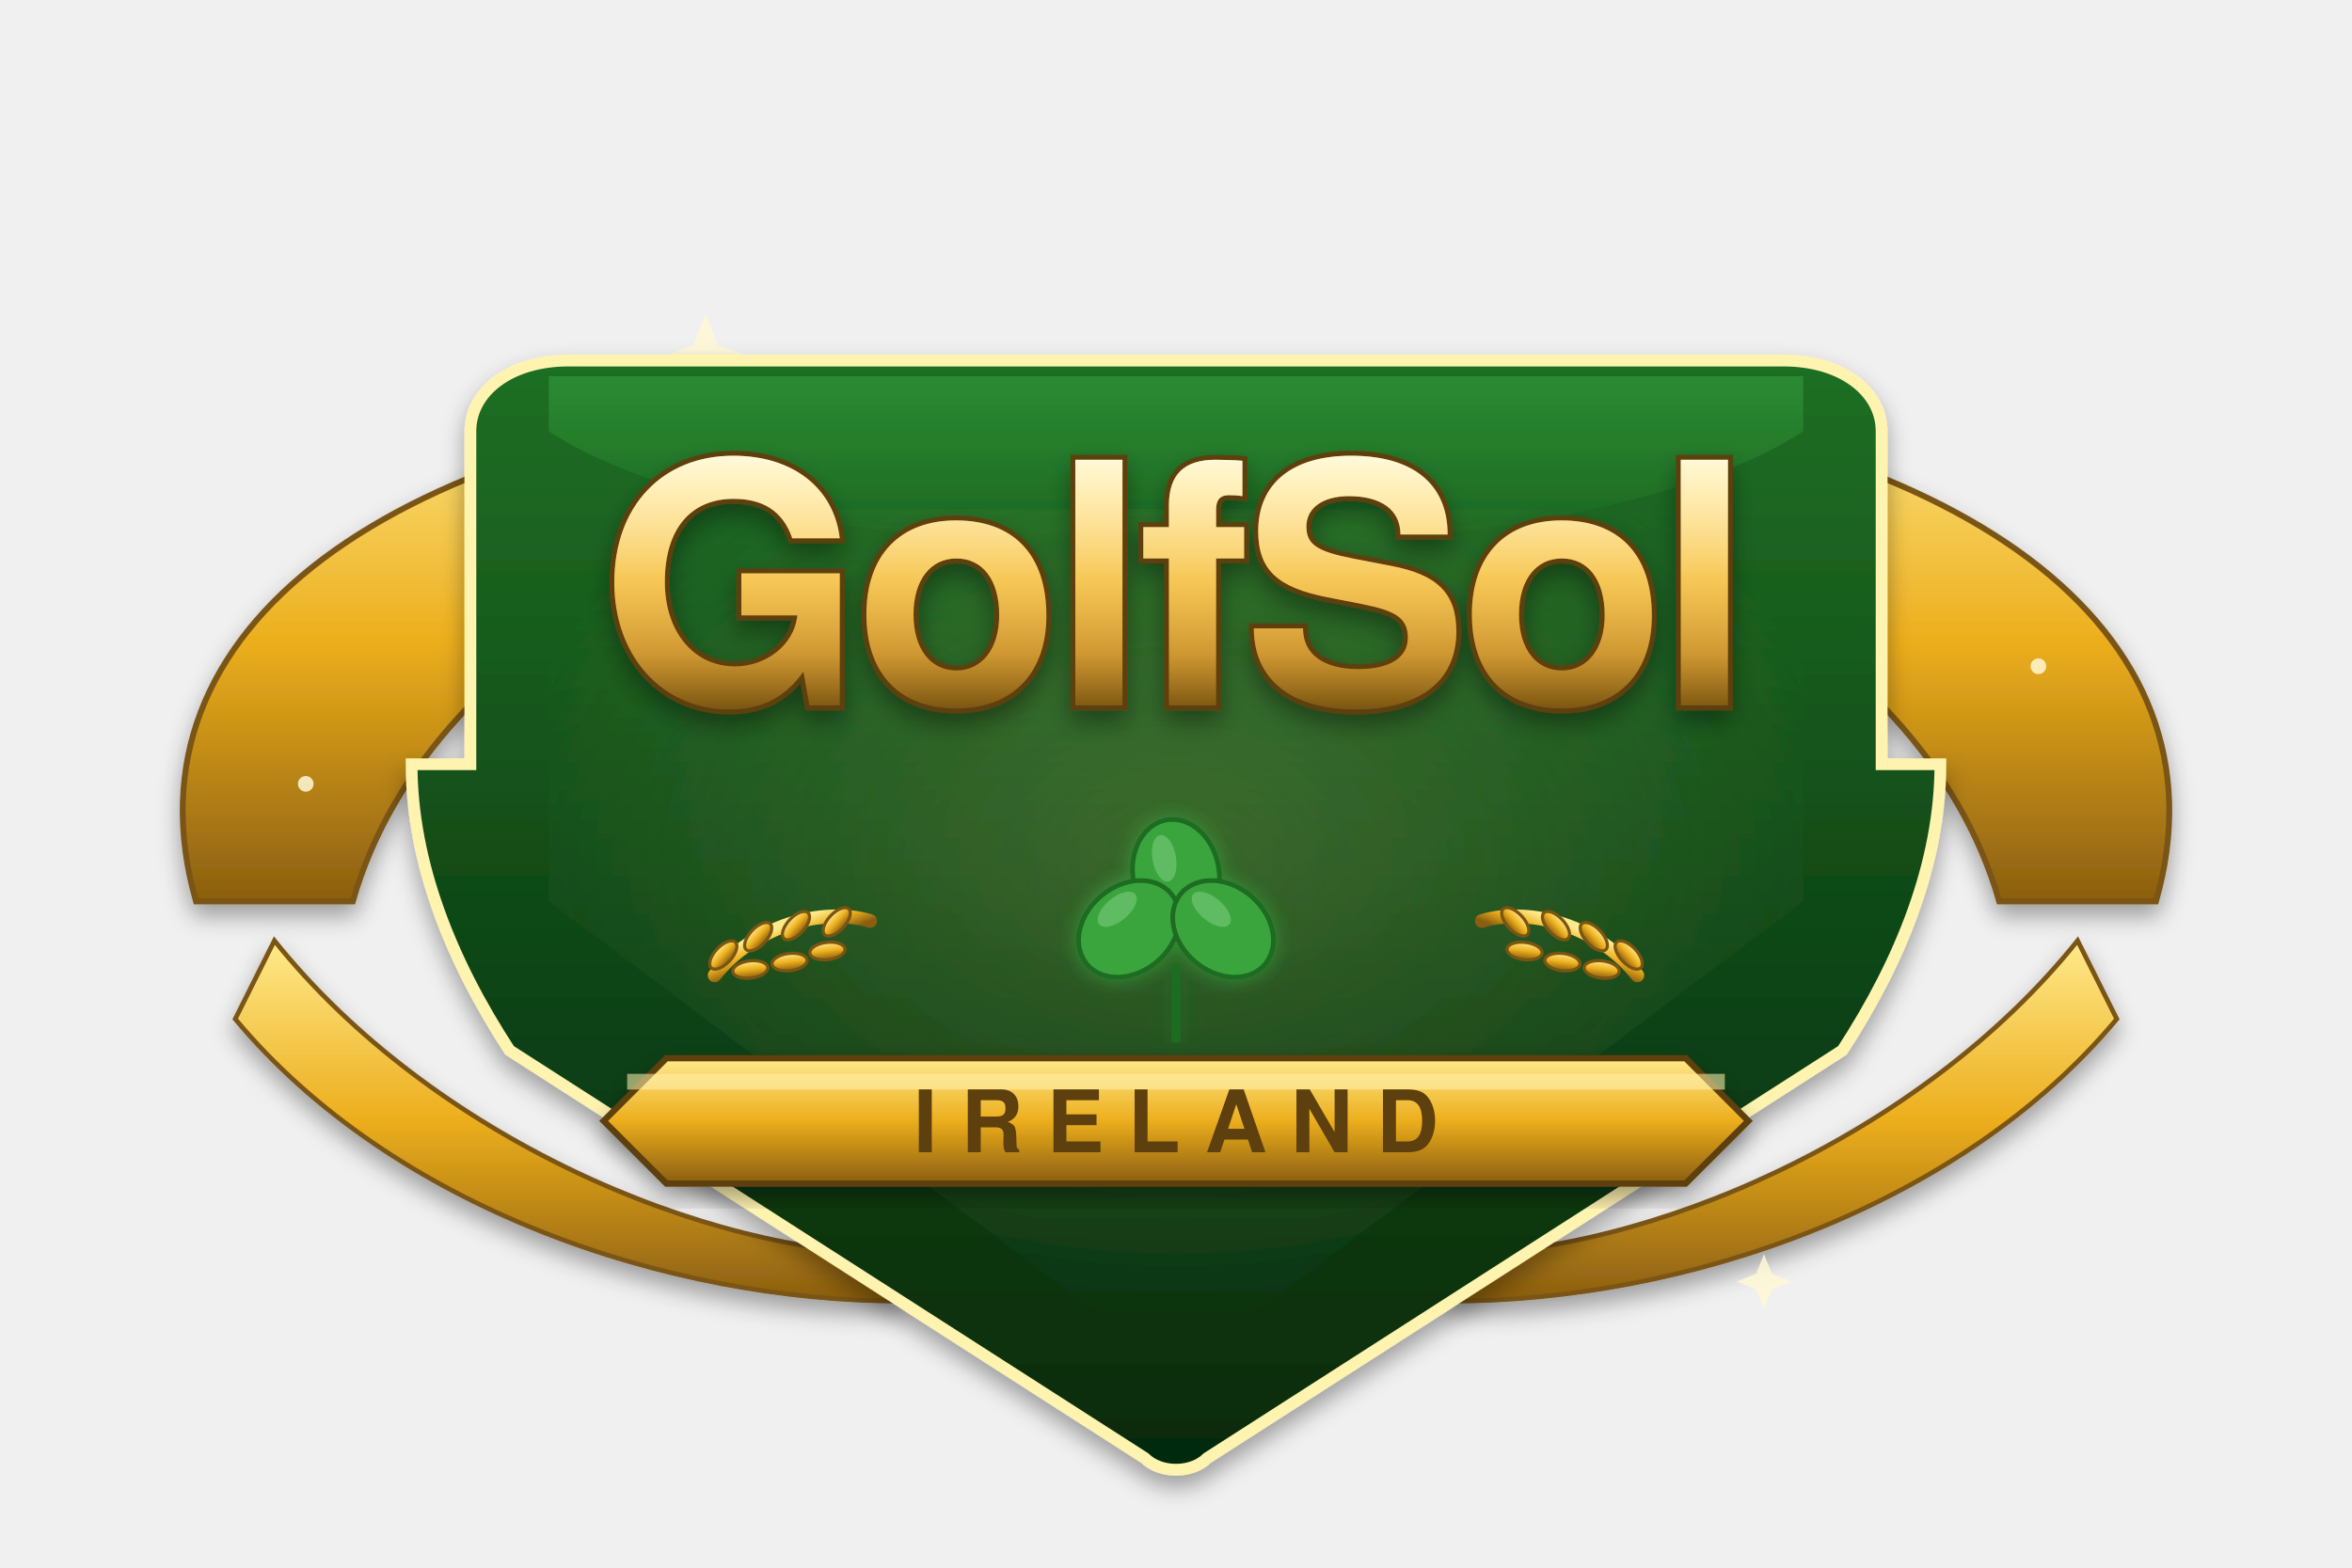
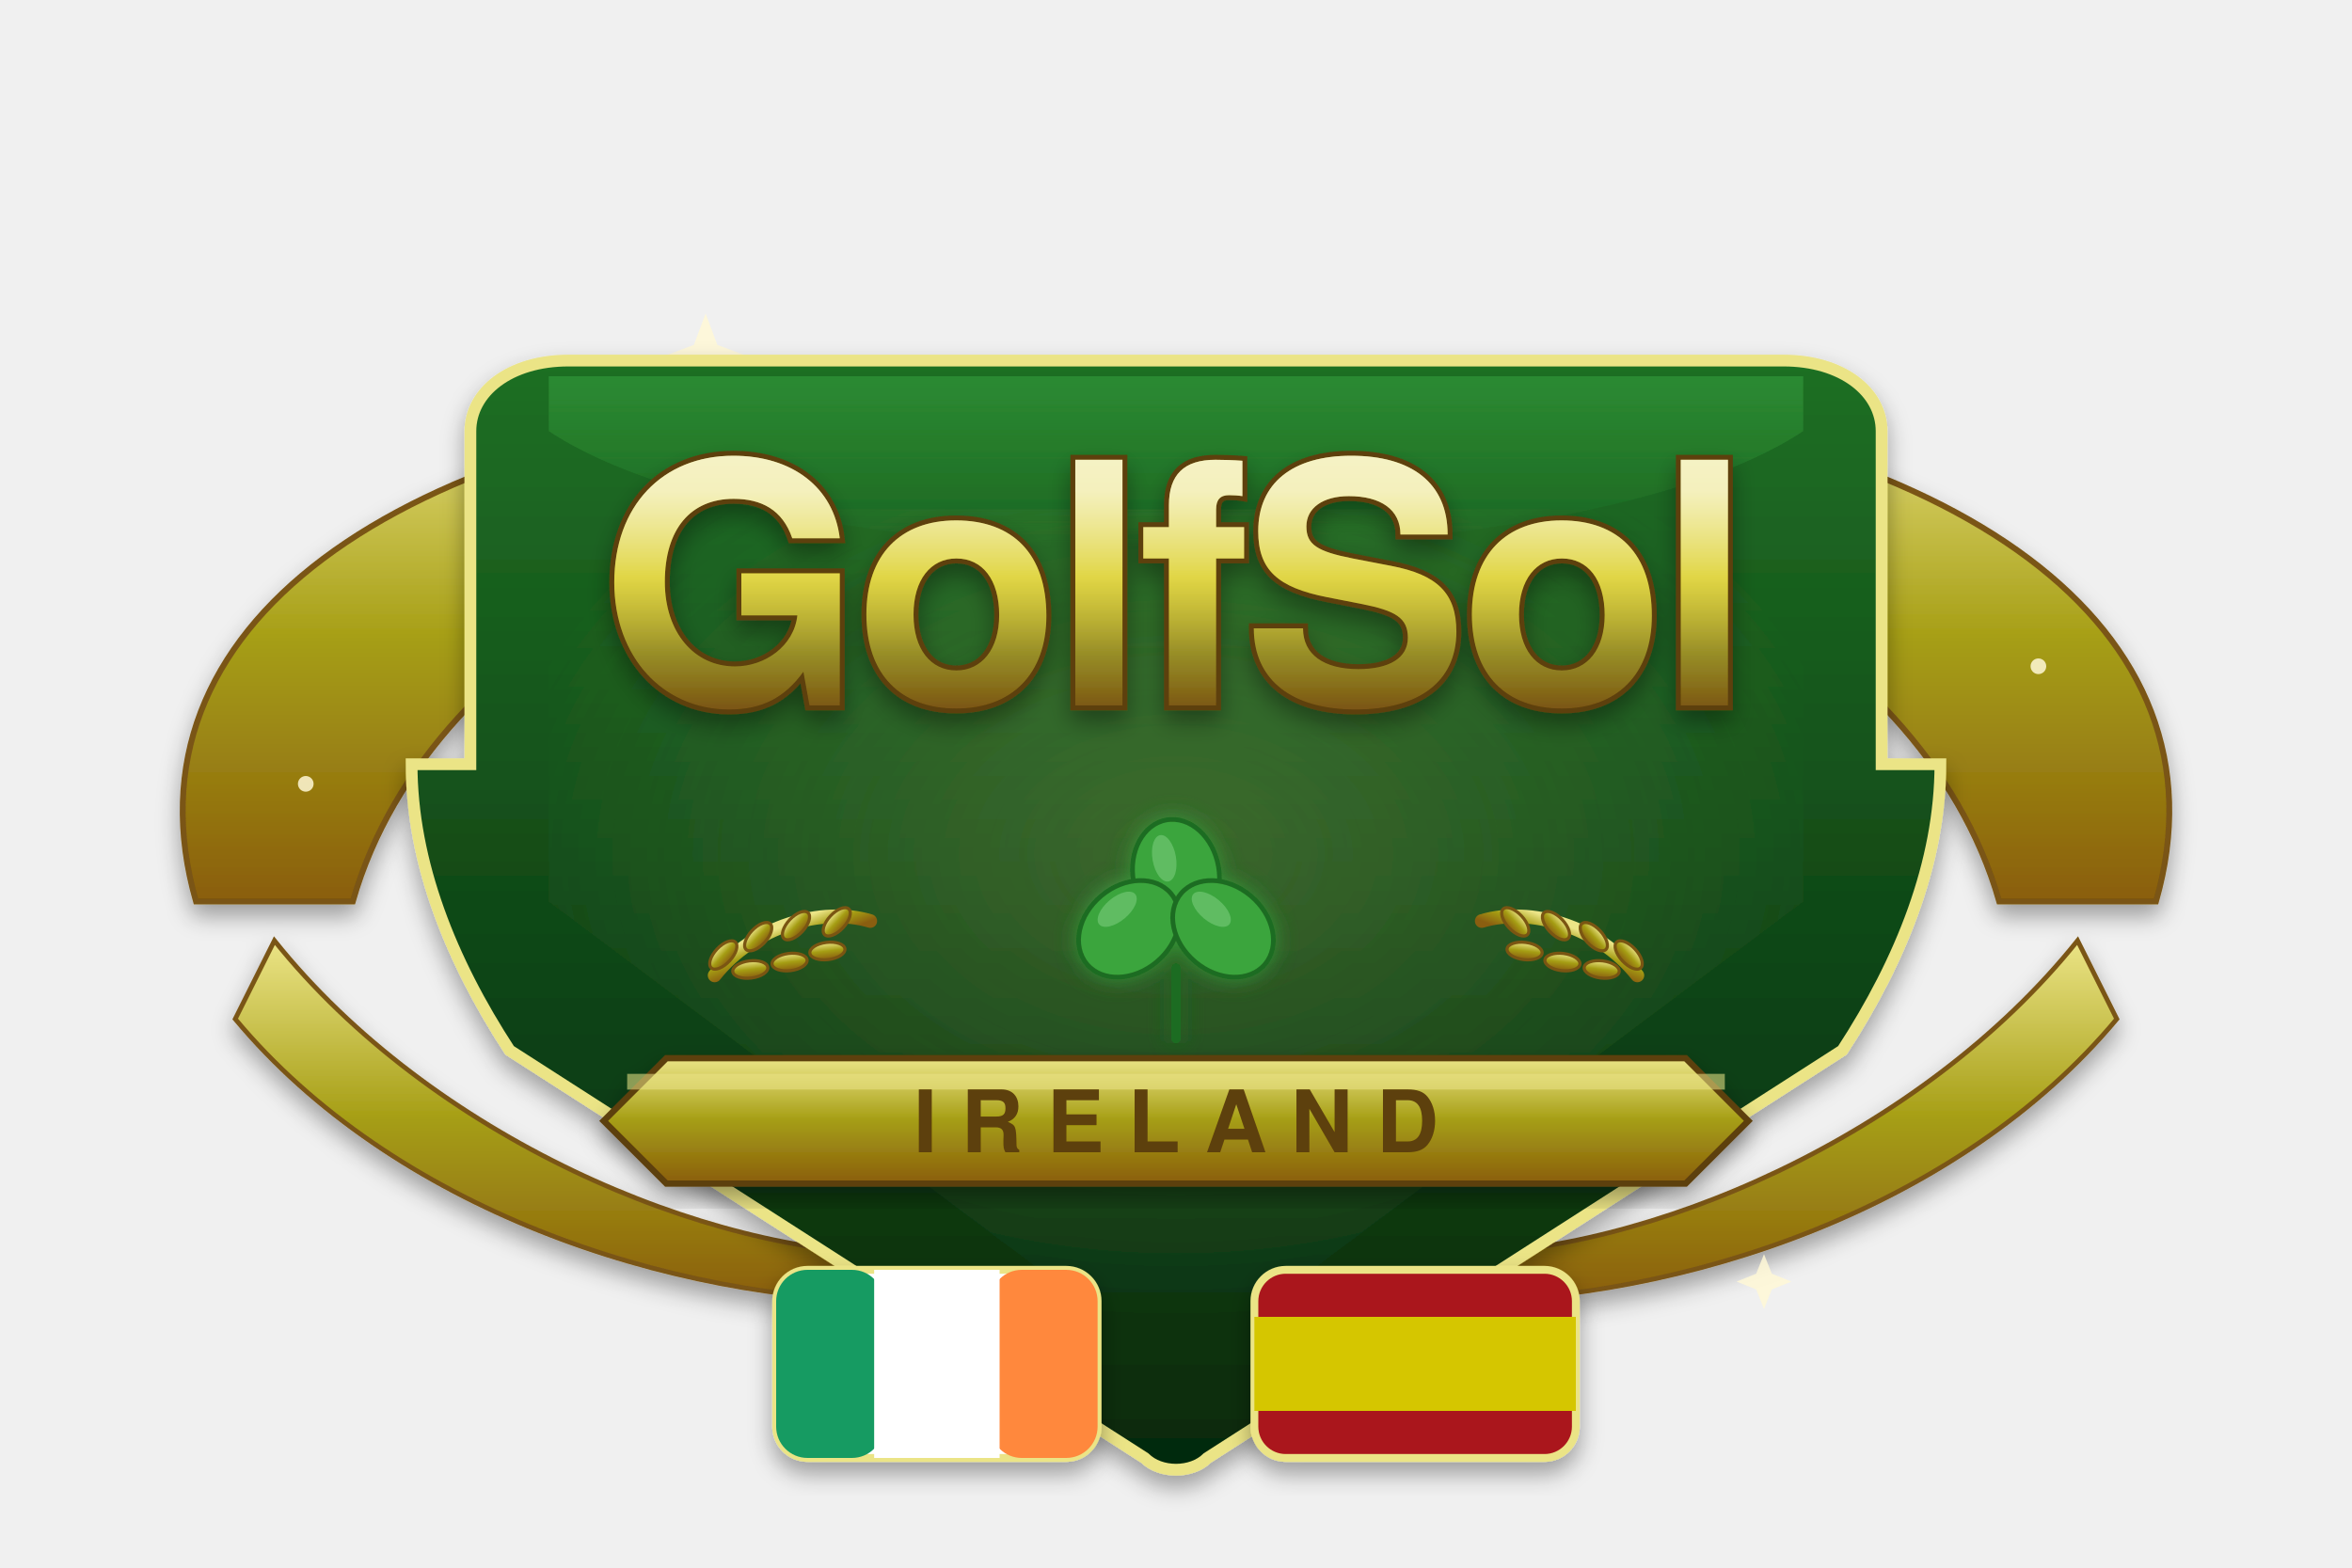
<svg xmlns="http://www.w3.org/2000/svg" viewBox="0 0 600 400" role="img" aria-label="GolfSol Ireland crest">
  <defs>
    <linearGradient id="gold" x1="0" y1="0" x2="0" y2="1">
-       <stop offset="0%" stop-color="#fff3b0" />
-       <stop offset="14%" stop-color="#ffe07a" />
-       <stop offset="48%" stop-color="#f4b41a" />
-       <stop offset="78%" stop-color="#c98a17" />
+       <stop offset="0%" stop-color="#EBE486" />
+       <stop offset="14%" stop-color="#EBE486" />
+       <stop offset="48%" stop-color="#D5C600" />
+       <stop offset="78%" stop-color="#8A7F0B" />
      <stop offset="100%" stop-color="#7a5512" />
    </linearGradient>
    <linearGradient id="goldRibbon" x1="0" y1="0" x2="0" y2="1">
-       <stop offset="0%" stop-color="#ffe98a" />
-       <stop offset="50%" stop-color="#ecae1c" />
+       <stop offset="0%" stop-color="#EBE486" />
+       <stop offset="50%" stop-color="#A59D13" />
      <stop offset="100%" stop-color="#8a5e10" />
    </linearGradient>
    <linearGradient id="goldHighlight" x1="0" y1="0" x2="0" y2="1">
      <stop offset="0%" stop-color="#ffffff" stop-opacity=".95" />
      <stop offset="100%" stop-color="#ffffff" stop-opacity="0" />
    </linearGradient>
    <linearGradient id="green" x1="0" y1="0" x2="0" y2="1">
      <stop offset="0%" stop-color="#1f6f24" />
      <stop offset="55%" stop-color="#0f4516" />
      <stop offset="100%" stop-color="#062a0c" />
    </linearGradient>
    <linearGradient id="greenShine" x1="0" y1="0" x2="0" y2="1">
      <stop offset="0%" stop-color="#36a13e" stop-opacity=".55" />
      <stop offset="100%" stop-color="#36a13e" stop-opacity="0" />
    </linearGradient>
    <radialGradient id="crestGlow" cx="50%" cy="40%" r="55%">
      <stop offset="0%" stop-color="#ffe08a" stop-opacity=".18" />
      <stop offset="100%" stop-color="#ffe08a" stop-opacity="0" />
    </radialGradient>
    <filter id="softShadow" x="-20%" y="-20%" width="140%" height="140%">
      <feDropShadow dx="0" dy="3" stdDeviation="3" flood-color="#000" flood-opacity=".35" />
    </filter>
    <filter id="glow" x="-50%" y="-50%" width="200%" height="200%">
      <feGaussianBlur stdDeviation="3" result="b" />
      <feMerge>
        <feMergeNode in="b" />
        <feMergeNode in="SourceGraphic" />
      </feMerge>
    </filter>
  </defs>
  <g filter="url(#softShadow)">
    <path d="M50 230 C 30 160, 100 110, 220 100 C 270 95, 280 100, 280 110 C 200 120, 110 160, 90 230 Z" fill="url(#goldRibbon)" stroke="#7a5512" stroke-width="1.5" />
    <path d="M550 230 C 570 160, 500 110, 380 100 C 330 95, 320 100, 320 110 C 400 120, 490 160, 510 230 Z" fill="url(#goldRibbon)" stroke="#7a5512" stroke-width="1.5" />
    <path d="M70 240 C 110 290, 180 320, 230 320 L 230 332 C 170 332, 100 308, 60 260 Z" fill="url(#goldRibbon)" stroke="#7a5512" stroke-width="1.2" />
    <path d="M530 240 C 490 290, 420 320, 370 320 L 370 332 C 430 332, 500 308, 540 260 Z" fill="url(#goldRibbon)" stroke="#7a5512" stroke-width="1.2" />
  </g>
  <g fill="#fff8d6" opacity=".85">
    <path d="M180 80 l3 8 8 3 -8 3 -3 8 -3 -8 -8 -3 8 -3z" />
    <path d="M450 320 l2 5 5 2 -5 2 -2 5 -2 -5 -5 -2 5 -2z" />
    <circle cx="78" cy="200" r="2" />
    <circle cx="520" cy="170" r="2" />
  </g>
  <g filter="url(#softShadow)">
-     <path d="M120 110              C 120 100, 130 92, 145 92              L 455 92              C 470 92, 480 100, 480 110              L 480 195              L 495 195              C 495 220, 485 245, 470 268              L 308 372              C 304 376, 296 376, 292 372              L 130 268              C 115 245, 105 220, 105 195              L 120 195 Z" fill="url(#green)" stroke="#fff3b0" stroke-width="3" />
+     <path d="M120 110              C 120 100, 130 92, 145 92              L 455 92              C 470 92, 480 100, 480 110              L 480 195              L 495 195              C 495 220, 485 245, 470 268              L 308 372              C 304 376, 296 376, 292 372              L 130 268              C 115 245, 105 220, 105 195              L 120 195 Z" fill="url(#green)" stroke="#EBE486" stroke-width="3" />
    <path d="M140 130 L 460 130 L 460 230 L 300 350 L 140 230 Z" fill="url(#crestGlow)" />
    <path d="M140 110 C 200 150, 400 150, 460 110 L 460 96 L 140 96 Z" fill="url(#greenShine)" />
  </g>
  <g filter="url(#softShadow)">
    <text x="300" y="180" text-anchor="middle" font-family="'Arial Black', 'Helvetica Neue', Impact, system-ui, sans-serif" font-weight="900" font-size="86" letter-spacing="-2" fill="url(#gold)" stroke="#5d3f0a" stroke-width="2.5" paint-order="stroke">GolfSol</text>
    <text x="300" y="180" text-anchor="middle" font-family="'Arial Black', 'Helvetica Neue', Impact, system-ui, sans-serif" font-weight="900" font-size="86" letter-spacing="-2" fill="url(#goldHighlight)" opacity=".55">GolfSol</text>
  </g>
  <g transform="translate(300 235)">
    <g transform="translate(-78 0) rotate(-22)">
      <path d="M0 0 C -10 -8, -28 -10, -42 -2" stroke="url(#goldRibbon)" stroke-width="3.5" fill="none" stroke-linecap="round" />
      <g fill="url(#goldRibbon)" stroke="#7a5512" stroke-width="0.8">
        <ellipse cx="-8" cy="-3" rx="4.5" ry="2.2" transform="rotate(-25 -8 -3)" />
        <ellipse cx="-18" cy="-6" rx="4.5" ry="2.2" transform="rotate(-25 -18 -6)" />
        <ellipse cx="-28" cy="-7" rx="4.5" ry="2.2" transform="rotate(-25 -28 -7)" />
        <ellipse cx="-38" cy="-6" rx="4.5" ry="2.2" transform="rotate(-25 -38 -6)" />
        <ellipse cx="-13" cy="3" rx="4.5" ry="2.2" transform="rotate(15 -13 3)" />
        <ellipse cx="-23" cy="2" rx="4.5" ry="2.2" transform="rotate(15 -23 2)" />
        <ellipse cx="-33" cy="0" rx="4.5" ry="2.2" transform="rotate(15 -33 0)" />
      </g>
    </g>
    <g transform="translate(78 0) rotate(22) scale(-1 1)">
      <path d="M0 0 C -10 -8, -28 -10, -42 -2" stroke="url(#goldRibbon)" stroke-width="3.5" fill="none" stroke-linecap="round" />
      <g fill="url(#goldRibbon)" stroke="#7a5512" stroke-width="0.8">
        <ellipse cx="-8" cy="-3" rx="4.5" ry="2.2" transform="rotate(-25 -8 -3)" />
        <ellipse cx="-18" cy="-6" rx="4.5" ry="2.2" transform="rotate(-25 -18 -6)" />
        <ellipse cx="-28" cy="-7" rx="4.5" ry="2.2" transform="rotate(-25 -28 -7)" />
        <ellipse cx="-38" cy="-6" rx="4.5" ry="2.2" transform="rotate(-25 -38 -6)" />
        <ellipse cx="-13" cy="3" rx="4.5" ry="2.2" transform="rotate(15 -13 3)" />
        <ellipse cx="-23" cy="2" rx="4.5" ry="2.2" transform="rotate(15 -23 2)" />
        <ellipse cx="-33" cy="0" rx="4.5" ry="2.2" transform="rotate(15 -33 0)" />
      </g>
    </g>
    <g transform="translate(0 0)" filter="url(#glow)">
      <g fill="#3aa53e" stroke="#1f6c20" stroke-width="1.2">
        <ellipse cx="0" cy="-12" rx="11" ry="14" transform="rotate(-10 0 -12)" />
        <ellipse cx="-12" cy="2" rx="11" ry="14" transform="rotate(50 -12 2)" />
        <ellipse cx="12" cy="2" rx="11" ry="14" transform="rotate(-50 12 2)" />
      </g>
      <g fill="#7fd07f" opacity=".55">
        <ellipse cx="-3" cy="-16" rx="3" ry="6" transform="rotate(-10 -3 -16)" />
        <ellipse cx="-15" cy="-3" rx="3" ry="6" transform="rotate(50 -15 -3)" />
        <ellipse cx="9" cy="-3" rx="3" ry="6" transform="rotate(-50 9 -3)" />
      </g>
      <path d="M0 12 L0 30" stroke="#1f6c20" stroke-width="2.4" stroke-linecap="round" fill="none" />
    </g>
  </g>
  <g filter="url(#softShadow)">
    <path d="M170 270              L 430 270              L 446 286              L 430 302              L 170 302              L 154 286 Z" fill="url(#goldRibbon)" stroke="#5d3f0a" stroke-width="1.6" />
-     <rect x="160" y="274" width="280" height="4" fill="#fff3b0" opacity=".55" />
+     <rect x="160" y="274" width="280" height="4" fill="#EBE486" opacity=".55" />
    <text x="300" y="294" text-anchor="middle" font-family="'Arial Black', 'Helvetica Neue', Impact, system-ui, sans-serif" font-weight="900" font-size="22" letter-spacing="6" fill="#5d3f0a">IRELAND</text>
  </g>
+   <g id="corridor-flags" filter="url(#softShadow)" transform="translate(0 6)">
+     <g transform="translate(198 318)">
+       <rect x="0" y="0" width="82" height="48" rx="8" fill="#ffffff" stroke="#EBE486" stroke-width="2" />
+       <rect x="0" y="0" width="27.33" height="48" rx="8" fill="#169b62" />
+       <rect x="54.66" y="0" width="27.34" height="48" rx="8" fill="#ff883e" />
+       <rect x="25" y="0" width="32" height="48" fill="#ffffff" />
+     </g>
+     <g transform="translate(320 318)">
+       <rect x="0" y="0" width="82" height="48" rx="8" fill="#aa151b" stroke="#EBE486" stroke-width="2" />
+       <rect x="0" y="12" width="82" height="24" fill="#D5C600" />
+     </g>
+   </g>
</svg>
